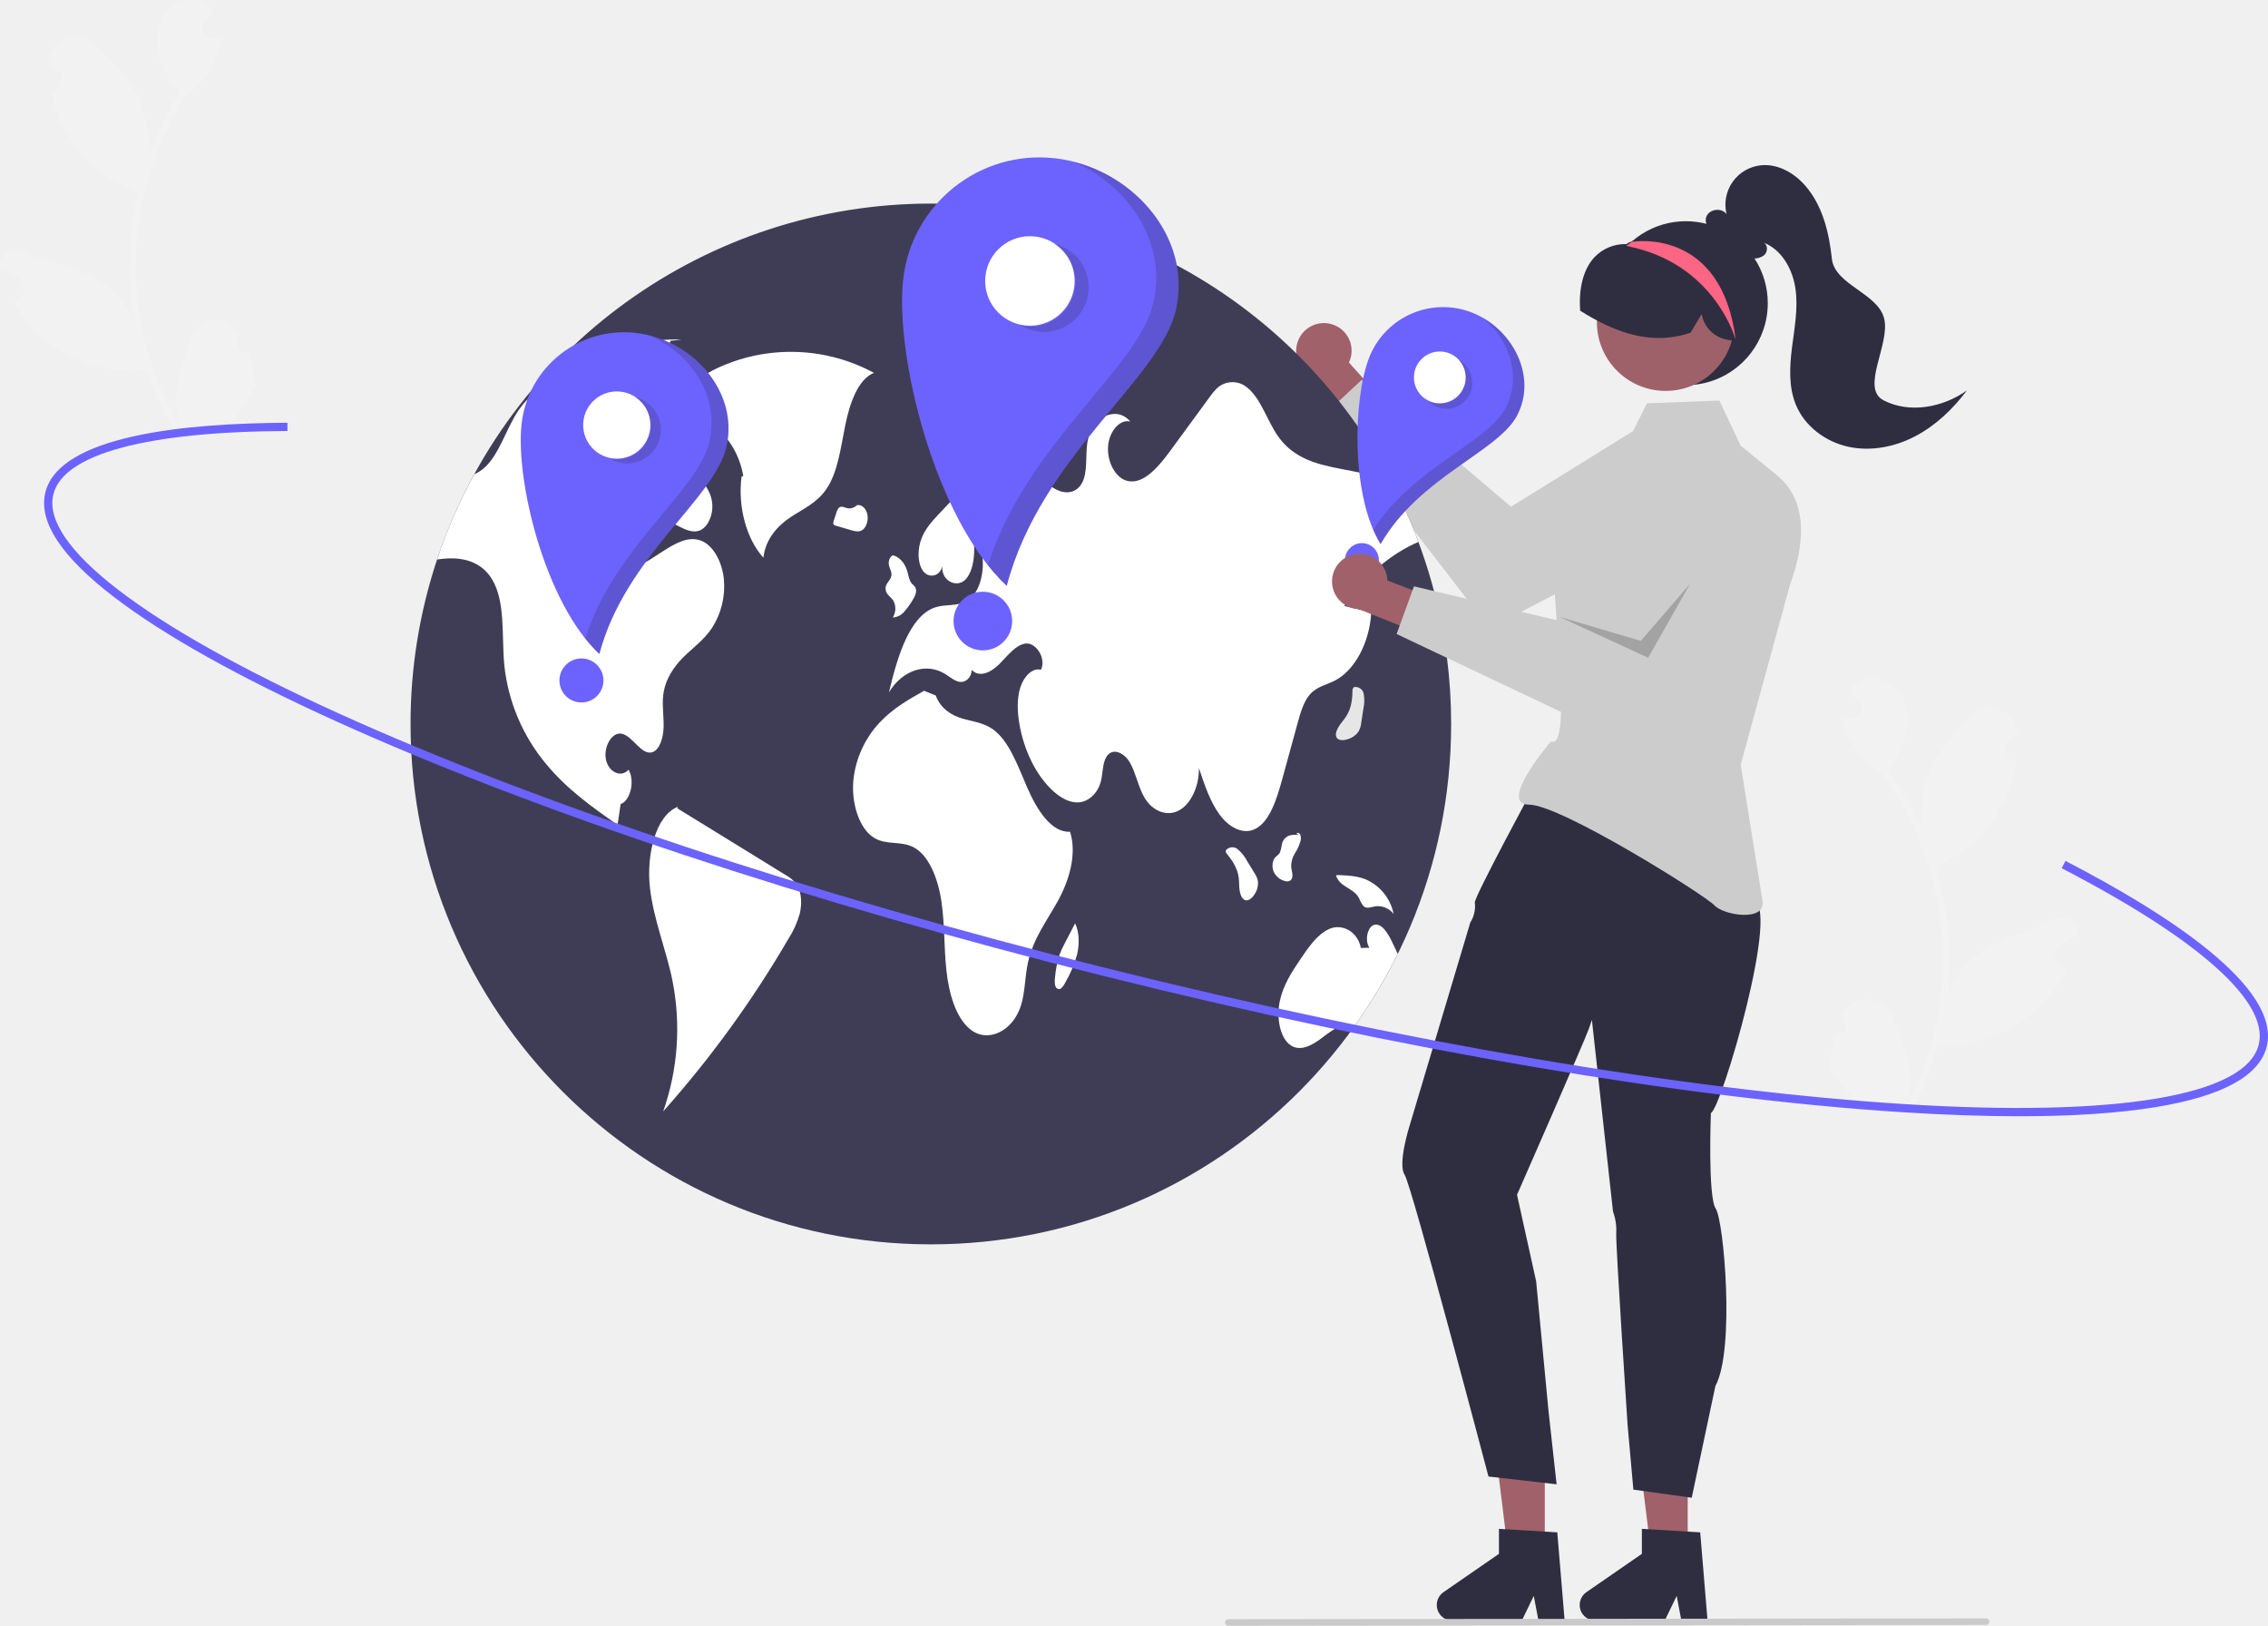
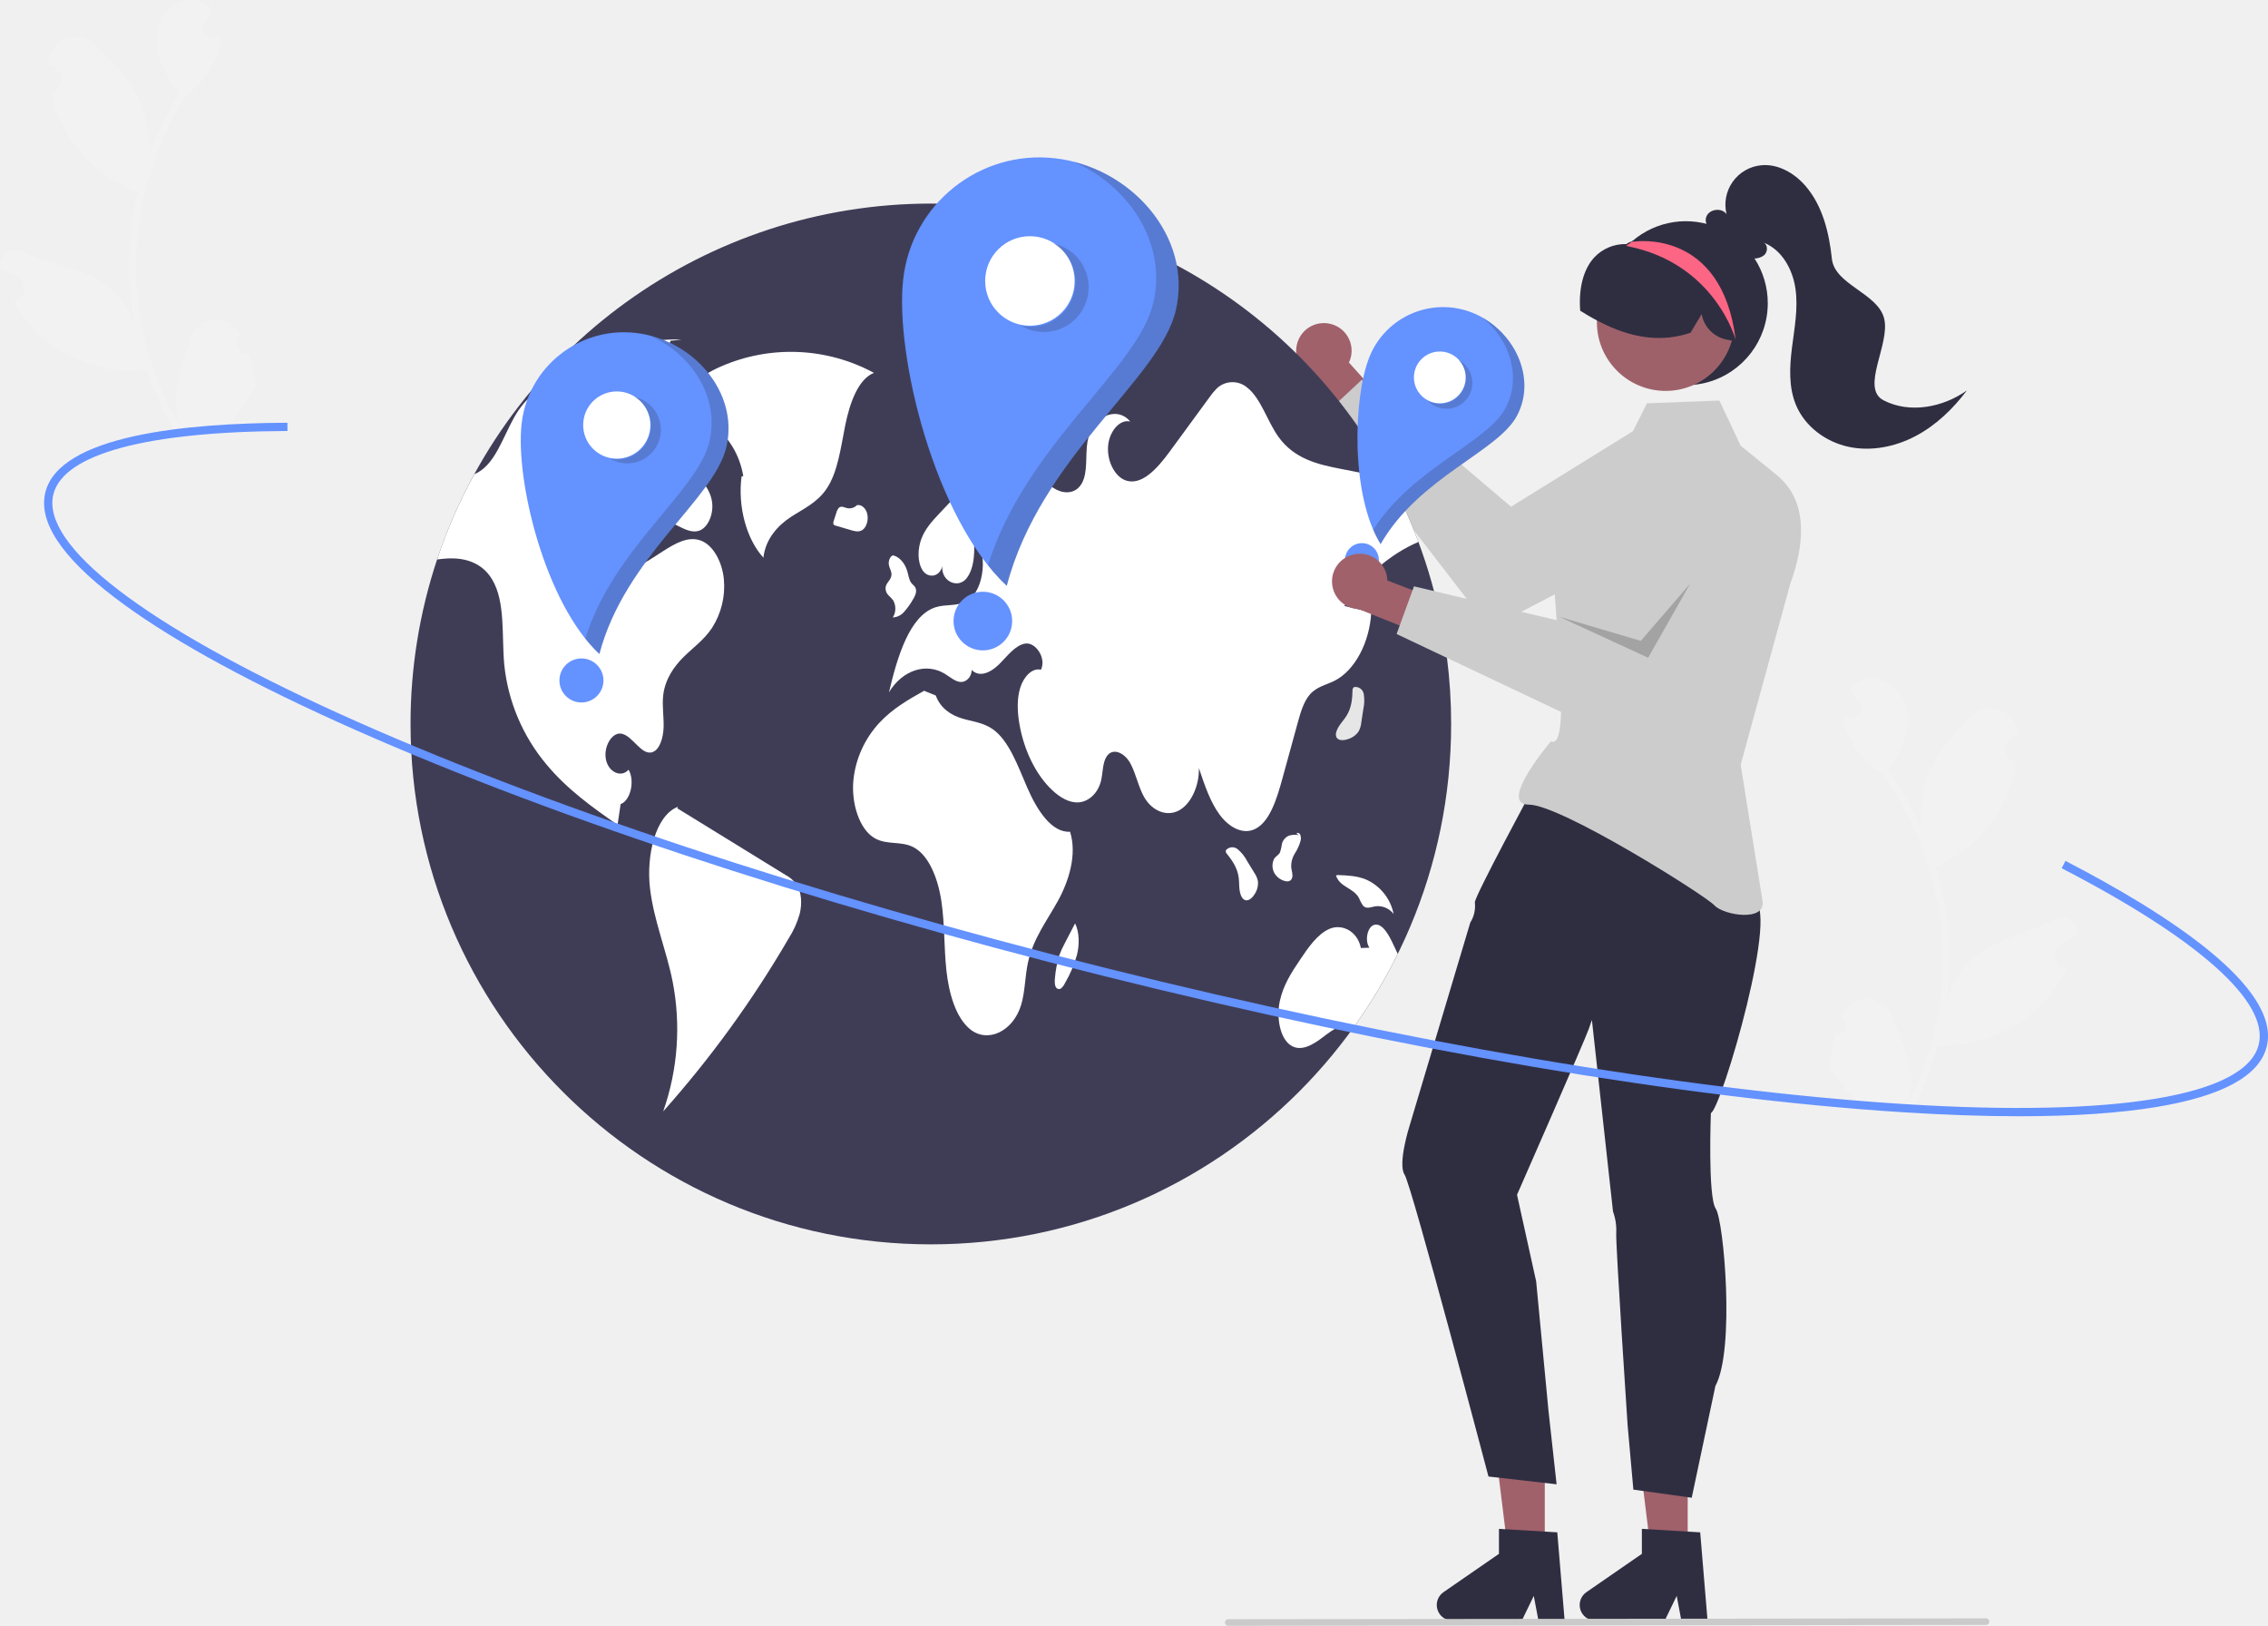
<svg xmlns="http://www.w3.org/2000/svg" data-name="Layer 1" width="825.202" height="591.419" viewBox="0 0 825.202 591.419">
  <path d="M855.224,530.608a3.613,3.613,0,0,0,2.907-6.134c-.074-.366-.127-.629-.202-.995q.054-.116.109-.231a9.703,9.703,0,0,1,17.876.899c2.596,7.179,5.991,14.407,6.561,21.897a28.705,28.705,0,0,1-.962,9.838,115.086,115.086,0,0,0,12.68-47.26,111.081,111.081,0,0,0-.112-12.411q-.335-5.081-1.115-10.11a116.419,116.419,0,0,0-20.767-50.362,30.983,30.983,0,0,1-12.25-13.954,23.634,23.634,0,0,1-1.847-6.551c.623.111,1.257.192,1.882.263.195.019.4.039.594.059l.073.007a3.58,3.58,0,0,0,3.208-5.689q-.383-.518-.766-1.036c-.387-.533-.785-1.056-1.172-1.588a1.784,1.784,0,0,1-.126-.16c-.445-.608-.891-1.205-1.336-1.812a10.352,10.352,0,0,1,3.543-3.119c4.865-2.553,11.309-.328,14.53,4.115,3.232,4.443,3.599,10.483,2.158,15.78a41.485,41.485,0,0,1-6.327,12.512c.242.341.494.672.735,1.012a117.172,117.172,0,0,1,11.316,19.923,48.709,48.709,0,0,1,3.957-22.465c3.093-6.578,8.567-11.985,13.427-17.57,5.837-6.708,16.999-3.142,17.56,5.732q.008.129.016.258-1.049.529-2.059,1.131a4.901,4.901,0,0,0,1.559,9.001l.099.02a48.767,48.767,0,0,1-1.623,7.224,50.21,50.21,0,0,1-26.436,30.272c-.41.187-.81.374-1.22.551a119.597,119.597,0,0,1,5.022,30.563,113.435,113.435,0,0,1-.934,18.292l.041-.214a29.974,29.974,0,0,1,11.026-16.813c8.167-6.095,19.39-7.957,28.118-12.756a5.625,5.625,0,0,1,8.352,5.867q-.022.113-.045.225a32.924,32.924,0,0,0-3.771,1.605q-1.049.529-2.059,1.131a4.901,4.901,0,0,0,1.559,9.001l.099.02c.071.014.133.027.204.04a48.808,48.808,0,0,1-9.622,13.625,50.254,50.254,0,0,1-37.15,14.279l-.01-0a119.562,119.562,0,0,1-9.113,23.048l-28.661-1.334c-.088-.323-.165-.656-.243-.979a32.599,32.599,0,0,0,7.953-.103c-2.005-2.708-4.009-5.437-6.014-8.145a1.781,1.781,0,0,1-.126-.16c-1.016-1.386-2.044-2.761-3.06-4.147l-.001-.002a47.75,47.75,0,0,1,1.963-12.086Z" transform="translate(-187.3989 -154.2905)" fill="#f2f2f2" />
  <path d="M277.743,282.773a3.613,3.613,0,0,1-3.28-5.943c.051-.37.088-.635.14-1.005q-.061-.112-.123-.224a9.703,9.703,0,0,0-17.786,2.002c-2.148,7.326-5.089,14.75-5.196,22.26a28.705,28.705,0,0,0,1.568,9.76A115.086,115.086,0,0,1,237.489,263.235a111.08,111.08,0,0,1-.655-12.394q.02-5.092.488-10.16a116.419,116.419,0,0,1,17.616-51.549,30.983,30.983,0,0,0,11.364-14.684,23.634,23.634,0,0,0,1.438-6.653c-.615.15-1.243.27-1.862.378-.193.031-.397.064-.59.095l-.073.011a3.58,3.58,0,0,1-3.554-5.48q.35-.541.7-1.082c.353-.556.718-1.102,1.071-1.658a1.783,1.783,0,0,0,.116-.168c.407-.634.815-1.258,1.222-1.891a10.352,10.352,0,0,0-3.728-2.894c-5.013-2.248-11.307.371-14.248,5.005-2.951,4.635-2.944,10.685-1.179,15.883a41.485,41.485,0,0,0,7.088,12.097c-.22.355-.451.701-.671,1.056a117.172,117.172,0,0,0-10.063,20.584,48.709,48.709,0,0,0-5.337-22.177c-3.493-6.374-9.291-11.432-14.486-16.706-6.24-6.335-17.161-2.086-17.172,6.806q-0.0.129 0.0.258,1.08.463,2.125,1.002a4.901,4.901,0,0,1-1,9.08l-.098.026a48.767,48.767,0,0,0,2.066,7.109,50.21,50.21,0,0,0,28.256,28.581c.421.161.832.323,1.252.474a119.597,119.597,0,0,0-3.124,30.814,113.433,113.433,0,0,0,2.062,18.199l-.054-.211a29.974,29.974,0,0,0-12.044-16.1c-8.528-5.579-19.845-6.744-28.852-10.995a5.625,5.625,0,0,0-7.973,6.372q.029.111.059.222a32.924,32.924,0,0,1,3.863,1.369q1.08.464,2.125,1.002a4.901,4.901,0,0,1-1,9.081l-.098.026c-.07.018-.131.035-.201.053a48.808,48.808,0,0,0,10.445,13.005,50.254,50.254,0,0,0,37.961,11.957l.01-.001a119.563,119.563,0,0,0,10.52,22.441l28.523-3.102c.068-.328.124-.665.182-.992a32.599,32.599,0,0,1-7.944.388c1.834-2.827,3.665-5.674,5.499-8.501a1.779,1.779,0,0,0,.116-.168c.929-1.446,1.869-2.882,2.798-4.328l0-.002a47.75,47.75,0,0,0-2.706-11.941Z" transform="translate(-187.3989 -154.2905)" fill="#f2f2f2" />
  <path d="M671.818,272.202a10.016,10.016,0,0,1,6.383,13.969l15.306,17.017-8.073,11.824L664.157,290.677a10.07,10.07,0,0,1,7.661-18.475Z" transform="translate(-187.3989 -154.2905)" fill="#a0616a" />
  <path d="M815.114,313.989l0,0a20.026,20.026,0,0,0-27.608-6.542l-50.339,31.177-54.301-46.158L669.356,305.045l59.987,77.83,77.965-40.644C805.489,343.179,817.313,317.567,815.114,313.989Z" transform="translate(-187.3989 -154.2905)" fill="#ccc" />
  <path d="M715.391,417.655a189.27,189.27,0,0,1-189.308,189.308c-104.551,0-189.308-84.757-189.308-189.308a189.245,189.245,0,0,1,9.655-59.842A189.506,189.506,0,0,1,526.083,228.347,189.245,189.245,0,0,1,693.021,328.333a186.774,186.774,0,0,1,10.464,23.106c.41,1.104.81,2.208,1.199,3.323v.011q2.603,7.351,4.586,14.976A189.32,189.32,0,0,1,715.391,417.655Z" transform="translate(-187.3989 -154.2905)" fill="#3f3d56" />
  <path d="M505.371,289.931a63.517,63.517,0,0,0-55.761-2.281c-7.796,3.393-16.006,9.48-18.607,20.471,10.519-6.208,24.136,3.601,26.843,19.336l-.632.174c-1.43,10.899,1.762,22.764,7.941,29.522.811-7.02,5.427-11.797,9.967-14.781,4.54-2.984,9.562-5.152,13.027-10.282,4.108-6.081,5.151-14.969,6.783-23.077C496.563,300.905,499.659,292.19,505.371,289.931Z" transform="translate(-187.3989 -154.2905)" fill="#fff" />
  <path d="M446.489,382.675c-2.913,4.375-6.805,7.12-10.296,10.538-3.481,3.429-6.794,8.056-7.488,13.998-.442,3.807.242,7.677.147,11.527-.094,3.849-1.378,8.182-3.996,9.139-4.133,1.493-7.288-6.184-11.537-6.72-3.376-.421-6.415,4.89-5.437,9.497.978,4.606,5.574,6.647,8.214,3.639,2.387,4.007.705,11.274-2.882,12.505-.379,2.524-.757,5.038-1.125,7.562-9.066-6.342-18.226-12.789-25.935-22.075a67.007,67.007,0,0,1-15.271-36.095c-.999-10.675.484-22.885-4.417-31.099-3.923-6.573-10.654-8.025-16.712-7.614-1.104.074-2.219.2-3.323.336a187.235,187.235,0,0,1,13.556-31.025,13.282,13.282,0,0,0,3.397-2.114c5.637-4.785,8.14-14.472,12.715-21.171q.442-.647.915-1.262c4.68-6.111,10.948-9.255,17.006-12.179,13.409-6.51,27.208-13.104,41.364-12.2l-4.028.389q-7.052,19.751-14.114,39.502-1.073,3.029-2.166,6.068c-2.671,7.488-5.427,15.46-5.017,23.842.242,4.964,1.967,10.265,5.248,11.968,3.06,1.578,6.405-.358,9.36-2.272,1.252-.799,2.493-1.599,3.744-2.408,4.491-2.892,9.465-5.858,14.209-3.923,4.344,1.767,7.551,7.667,8.161,14.03A28.049,28.049,0,0,1,446.489,382.675Z" transform="translate(-187.3989 -154.2905)" fill="#fff" />
  <path d="M473.198,472.572q-19.674-12.113-39.348-24.227l.223-.573c-8.155,3.106-11.54,17.602-10.193,29.456,1.348,11.854,5.917,22.451,8.226,34.002a90.252,90.252,0,0,1-3.403,47.358,387.843,387.843,0,0,0,45.56-62.781,33.588,33.588,0,0,0,4.121-9.138c.833-3.442.705-7.58-.964-10.34A11.511,11.511,0,0,0,473.198,472.572Z" transform="translate(-187.3989 -154.2905)" fill="#fff" />
  <path d="M421.435,325.653c-1.393,3.131-1.929,7.307-.665,10.547,1.291,3.309,4.019,4.804,6.532,6.05l7.247,3.592c2.411,1.195,5.01,2.402,7.468,1.419,2.964-1.186,5.02-5.833,4.488-10.148-.566-4.591-3.46-7.749-6.136-10.439q-5.618-5.645-11.237-11.291l-2.111,2.585A28.192,28.192,0,0,0,421.435,325.653Z" transform="translate(-187.3989 -154.2905)" fill="#fff" />
  <path d="M676.541,374.735q4.891,1.152,9.781,2.303c-.568,11.012-6.026,21.203-13.346,24.894-3.05,1.536-6.447,2.103-8.971,4.975-2.282,2.608-3.439,6.668-4.501,10.549q-2.792,10.16-5.585,20.319c-1.998,7.299-4.564,15.408-9.76,18.037-4.459,2.261-9.56-.505-12.989-5.143-3.429-4.638-5.521-10.875-7.551-16.953.126,6.626-2.955,13.125-7.32,15.429-4.375,2.303-9.697.221-12.621-4.922-2.103-3.692-2.976-8.561-5.038-12.305-2.061-3.744-6.384-5.89-8.635-2.377-1.483,2.335-1.294,5.911-2.03,8.877-1.146,4.606-4.617,7.499-8.056,7.751-3.429.252-6.773-1.725-9.644-4.407-5.921-5.553-10.286-14.366-11.979-24.158-.747-4.365-.957-9.118.337-13.21,1.294-4.091,4.417-7.246,7.52-6.468,2.04-4.312-1.988-10.033-5.616-9.529-3.639.505-6.489,4.407-9.476,7.404-2.976,2.997-7.141,5.174-10.139,2.198.021,2.766-2.23,4.596-4.175,4.365-1.935-.221-3.66-1.777-5.437-2.882-6.868-4.281-15.586-1.441-20.466,6.657,3.05-12.978,7.52-27.87,16.89-30.92,3.828-1.251,8.004-.221,11.621-2.387,6.405-3.839,7.699-18.342,2.167-24.326.705,5.658.568,12.263-2.419,16.133-2.987,3.87-9.255,1.346-8.876-4.375-.862,3.944-5.153,4.543-7.131,1.514-1.988-3.029-1.819-7.982-.41-11.6s3.807-6.216,6.131-8.708c4.996-5.353,10.065-10.77,15.849-14.135,5.795-3.365,12.484-4.501,18.289-1.157,3.061,1.767,5.753,4.712,8.877,6.268,3.124,1.567,7.089,1.367,9.16-2.293,2.324-4.081,1.23-10.139,2.093-15.239,1.546-9.013,10.559-13.23,15.555-7.278-3.733-.957-7.593,3.46-8.056,8.813-.473,5.353,2.23,10.759,5.848,12.379,6.079,2.692,12.032-4.081,16.628-10.349q7.194-9.844,14.408-19.677a23.782,23.782,0,0,1,2.577-3.134,8.291,8.291,0,0,1,11.327-.231c4.859,3.965,7.141,12.095,11.127,17.69,5.784,8.13,14.44,10.107,22.496,11.684q9.008,1.751,18.026,3.523a186.774,186.774,0,0,1,10.464,23.106C693.305,355.762,683.913,363.849,676.541,374.735Z" transform="translate(-187.3989 -154.2905)" fill="#fff" />
  <path d="M695.955,501.276a188.546,188.546,0,0,1-15.671,26.219c-3.786-1.62-7.856,1.273-11.401,3.986-3.702,2.84-8.151,5.606-11.947,3.018-3.881-2.65-5.132-10.065-3.902-15.944,1.23-5.869,4.301-10.538,7.278-14.976,3.155-4.712,6.531-9.602,10.917-11.432,4.396-1.83,10.044.757,11.327,7.004l3.113-.105c-1.746-2.398-.831-7.362,1.515-8.235,2.703-1.02,5.048,2.692,6.647,5.974C694.546,498.268,695.272,499.762,695.955,501.276Z" transform="translate(-187.3989 -154.2905)" fill="#fff" />
  <path d="M576.727,456.853c-6.691.421-11.992-7.817-15.514-15.92-3.522-8.104-6.736-17.371-12.773-21.496-3.45-2.357-7.383-2.68-11.125-3.822-3.742-1.142-7.659-3.505-9.447-8.318l-4.245-1.715c-5.606,3.152-11.285,6.362-16.116,11.491a36.018,36.018,0,0,0-9.603,20.993c-.811,8.496,2.183,17.97,7.778,21.161,4.421,2.522,9.567.932,14.045,3.241,5.595,2.884,8.916,11.264,10.173,19.537s.939,16.871,1.838,25.238,3.379,17.073,8.509,21.361c6.42,5.366,15.841.907,18.722-8.86,1.413-4.791,1.364-10.197,2.421-15.171,1.861-8.758,6.883-15.256,10.866-22.441C576.241,474.949,579.376,465.191,576.727,456.853Z" transform="translate(-187.3989 -154.2905)" fill="#fff" />
  <path d="M510.607,370.79a17.86,17.86,0,0,1,1.742,1.85,6.077,6.077,0,0,1-.107,6.276,5.839,5.839,0,0,0,4.181-2.125,26.879,26.879,0,0,0,3.206-4.516c.683-1.113,1.408-2.618.945-3.939-.316-.902-1.064-1.287-1.588-1.965-.831-1.075-1.036-2.783-1.466-4.259-.928-3.188-3.153-5.532-5.567-5.867l.335.064c-1.009.345-1.713,1.947-1.49,3.388.203,1.312,1.046,2.402.963,3.741-.121,1.925-2.044,2.828-2.163,4.753A3.674,3.674,0,0,0,510.607,370.79Z" transform="translate(-187.3989 -154.2905)" fill="#fff" />
  <path d="M499.142,338.082c.01-.003.02-.003.03-.006a5.357,5.357,0,0,0,.571-.608Z" transform="translate(-187.3989 -154.2905)" fill="#e6e6e6" />
  <path d="M501.149,347.116c1.479-.951,2.306-3.582,1.817-5.785-.486-2.189-2.206-3.66-3.793-3.256a3.866,3.866,0,0,1-3.595,1.058c-.981-.253-2.058-.903-2.909-.164a4.404,4.404,0,0,0-.991,1.935q-.472,1.45-.945,2.9a1.83,1.83,0,0,0-.112,1.099.931.931,0,0,0,.714.568q2.835.836,5.669,1.671C498.381,347.549,499.868,347.94,501.149,347.116Z" transform="translate(-187.3989 -154.2905)" fill="#fff" />
  <path d="M643.805,471.848q-1.31-2.145-2.62-4.29a14.334,14.334,0,0,0-3.453-4.336,3.06,3.06,0,0,0-4.356.436l.106.817c1.991,2.498,4.098,5.273,4.603,8.98.199,1.462.13,2.974.304,4.442s.671,2.99,1.618,3.623c1.375.919,2.99-.436,3.969-2.089a7.193,7.193,0,0,0,1.115-4.579A8.03,8.03,0,0,0,643.805,471.848Z" transform="translate(-187.3989 -154.2905)" fill="#fff" />
  <path d="M682.68,417.231q.379-2.485.758-4.97a14.334,14.334,0,0,0,.15-5.541,3.06,3.06,0,0,0-3.614-2.471l-.445.693c-.085,3.193-.261,6.673-2.262,9.834-.789,1.246-1.816,2.359-2.628,3.594s-1.412,2.72-1.095,3.814c.461,1.589,2.569,1.592,4.382.958a7.193,7.193,0,0,0,3.801-2.785A8.03,8.03,0,0,0,682.68,417.231Z" transform="translate(-187.3989 -154.2905)" fill="#e6e6e6" />
  <path d="M657.508,473.709c.427-1.228-.189-2.636-.32-3.993a8.765,8.765,0,0,1,1.334-4.969,16.154,16.154,0,0,0,2.078-4.556,3.812,3.812,0,0,0-.1-2.231c-.289-.65-.99-.946-1.391-.431l.86.554a7.829,7.829,0,0,0-3.489.169,4.318,4.318,0,0,0-2.644,2.981,18.441,18.441,0,0,1-.693,3.092c-.513,1.054-1.505,1.405-2.129,2.33a5.57,5.57,0,0,0,.088,5.292,6.177,6.177,0,0,0,3.494,2.748C655.645,475.069,657.028,475.089,657.508,473.709Z" transform="translate(-187.3989 -154.2905)" fill="#fff" />
  <path d="M681.91,481.072a12.005,12.005,0,0,0,1.512,2.775c1.168,1.177,2.756.454,4.173.168a7.215,7.215,0,0,1,6.864,2.753A17.471,17.471,0,0,0,684.411,474.231c-3.341-1.362-6.86-1.494-10.334-1.616l-.6.154C675.006,477.22,679.808,477.121,681.91,481.072Z" transform="translate(-187.3989 -154.2905)" fill="#fff" />
  <path d="M578.558,490.177l.009.019q.087-.168.175-.336Z" transform="translate(-187.3989 -154.2905)" fill="#e6e6e6" />
  <path d="M574.856,497.342a32.889,32.889,0,0,0-2.077,4.562,39.711,39.711,0,0,0-1.505,7.806c-.188,1.504-.246,3.426.697,4.159a1.337,1.337,0,0,0,1.749-.238,6.918,6.918,0,0,0,1.268-1.885,43.417,43.417,0,0,0,4.28-10.159c.902-3.744.894-8.151-.701-11.393Q576.711,493.769,574.856,497.342Z" transform="translate(-187.3989 -154.2905)" fill="#fff" />
  <path d="M539.143,306.44a4.215,4.215,0,0,0,4.542.886,14.999,14.999,0,0,0,4.274-2.823,10.055,10.055,0,0,0,2.591-2.826,5.732,5.732,0,0,0,.53-4.366c-.585-1.712-2.07-2.286-3.38-2.674q-3.146-.933-6.292-1.866l1.517-1.368c-1.561-.838-3.288.717-4.264,2.642a14.224,14.224,0,0,0-1.294,3.984C536.844,301.051,537.355,304.649,539.143,306.44Z" transform="translate(-187.3989 -154.2905)" fill="#e6e6e6" />
  <path d="M576.174,294.008a3.465,3.465,0,0,0,4.722.384,5.279,5.279,0,0,0,2.089-3.762c.148-1.65-.667-3.484-1.832-3.626l.267-1.545c-2.244-.405-5.006-.487-6.209,2.239A6.399,6.399,0,0,0,576.174,294.008Z" transform="translate(-187.3989 -154.2905)" fill="#e6e6e6" />
-   <path d="M571.227,211.865a49.926,49.926,0,0,0-55.207,44.015c-3.091,27.399,11.344,86.898,37.662,111.528,12.392-47.189,55.815-75.179,61.56-100.336C621.381,240.191,598.627,214.955,571.227,211.865Z" transform="translate(-187.3989 -154.2905)" fill="#6c63ff" />
+   <path d="M571.227,211.865a49.926,49.926,0,0,0-55.207,44.015c-3.091,27.399,11.344,86.898,37.662,111.528,12.392-47.189,55.815-75.179,61.56-100.336C621.381,240.191,598.627,214.955,571.227,211.865Z" transform="translate(-187.3989 -154.2905)" fill="#6492ff" />
  <circle id="a2705e7e-530b-43fb-b0c6-4087ca2c8018" data-name="b262ea8c-1946-46c9-a449-3a1996c39394" cx="374.728" cy="102.203" r="16.282" fill="#fff" />
-   <circle id="bb575e01-1284-49d3-8651-037e5b7ffa75" data-name="bcc29a3a-8123-4529-80aa-6f70df2823cf" cx="357.608" cy="225.929" r="10.665" fill="#6c63ff" />
+   <circle id="bb575e01-1284-49d3-8651-037e5b7ffa75" data-name="bcc29a3a-8123-4529-80aa-6f70df2823cf" cx="357.608" cy="225.929" r="10.665" fill="#6492ff" />
  <path d="M575.599,244.828A16.282,16.282,0,0,1,558.827,272.741a16.28,16.28,0,0,0,11.909-29.853A16.282,16.282,0,0,1,575.599,244.828Z" transform="translate(-187.3989 -154.2905)" fill="#231f20" opacity="0.2" style="isolation:isolate" />
  <path d="M615.306,267.124c-5.746,25.157-49.169,53.147-61.56,100.336a69.061,69.061,0,0,1-6.877-7.535c13.925-44.356,54.645-71.309,60.196-95.615,4.968-21.754-8.988-42.429-29.015-51.163C602.292,219.242,620.932,242.491,615.306,267.124Z" transform="translate(-187.3989 -154.2905)" fill="#231f20" opacity="0.2" style="isolation:isolate" />
-   <path d="M418.644,275.396a37.492,37.492,0,0,0-41.459,33.054c-2.321,20.576,8.519,65.257,28.283,83.754,9.306-35.437,41.915-56.457,46.23-75.349C456.308,296.668,439.22,277.717,418.644,275.396Z" transform="translate(-187.3989 -154.2905)" fill="#6c63ff" />
+   <path d="M418.644,275.396a37.492,37.492,0,0,0-41.459,33.054c-2.321,20.576,8.519,65.257,28.283,83.754,9.306-35.437,41.915-56.457,46.23-75.349C456.308,296.668,439.22,277.717,418.644,275.396Z" transform="translate(-187.3989 -154.2905)" fill="#6492ff" />
  <circle id="b2d5ab8a-e71c-4a1a-aadf-98f8ab95825b" data-name="b262ea8c-1946-46c9-a449-3a1996c39394" cx="224.412" cy="154.621" r="12.228" fill="#fff" />
-   <circle id="bac33ac8-32b5-423c-9bc5-6c03ceb8d8dc" data-name="bcc29a3a-8123-4529-80aa-6f70df2823cf" cx="211.555" cy="247.535" r="8.009" fill="#6c63ff" />
+   <circle id="bac33ac8-32b5-423c-9bc5-6c03ceb8d8dc" data-name="bcc29a3a-8123-4529-80aa-6f70df2823cf" cx="211.555" cy="247.535" r="8.009" fill="#6492ff" />
  <path d="M421.928,300.151A12.227,12.227,0,1,1,409.332,321.112a12.226,12.226,0,0,0,8.943-22.418A12.227,12.227,0,0,1,421.928,300.151Z" transform="translate(-187.3989 -154.2905)" fill="#231f20" opacity="0.2" style="isolation:isolate" />
  <path d="M451.746,316.894c-4.315,18.892-36.924,39.911-46.23,75.349a51.862,51.862,0,0,1-5.165-5.658c10.457-33.31,41.036-53.55,45.205-71.803,3.731-16.337-6.75-31.863-21.789-38.421C441.973,280.936,455.971,298.395,451.746,316.894Z" transform="translate(-187.3989 -154.2905)" fill="#231f20" opacity="0.2" style="isolation:isolate" />
  <polygon points="614.063 564.054 600.638 564.054 594.251 512.27 614.066 512.271 614.063 564.054" fill="#a0616a" />
  <path d="M808.684,743.836H799.158l-1.7-8.994-4.355,8.994H767.836a5.68,5.68,0,0,1-3.227-10.353l20.177-13.935v-9.093l21.223,1.267Z" transform="translate(-187.3989 -154.2905)" fill="#2f2e41" />
  <polygon points="562.063 564.054 548.638 564.054 542.251 512.27 562.066 512.271 562.063 564.054" fill="#a0616a" />
  <path d="M756.684,743.836H747.158l-1.7-8.994-4.355,8.994H715.836a5.68,5.68,0,0,1-3.227-10.353l20.177-13.935v-9.093l21.223,1.267Z" transform="translate(-187.3989 -154.2905)" fill="#2f2e41" />
  <path d="M698.458,581.624C701.027,585.477,728.977,691.417,728.977,691.417l24.783,2.826-2.942-26.655-4.496-47.17-6.962-31.485s24.587-55.957,26.141-60.414l1.105-3.199L774.287,595.035a19.577,19.577,0,0,1,1.169,7.785c-.231,4.355,4.136,69.869,4.136,69.869l2.1,23.495,21.233,2.95L811.54,658.48c7.194-13.206,3.07-60.131.128-64.499s-1.773-34.787-1.773-34.787c3.756-1.322,26.157-77.706,14.953-77.255.719-4.072,1.285-7.708,1.285-7.708L806.684,458.547l-48.673-12.653-12.28-5.896s-21.932,40.554-21.713,42.571a11.214,11.214,0,0,1-1.657,7.309l-22.143,74.108S695.863,577.731,698.458,581.624Z" transform="translate(-187.3989 -154.2905)" fill="#2f2e41" />
  <path d="M820.74,316.438,812.997,299.998l-26.354,1.013-8.596,17.103s-24.567,29.343-25.362,38.884c-1,12,7.312,70.812-1,67,0,0-19.595,23-8,23s64.042,32.924,67.484,36.627,18.804,6.103,17.516-1.627-7.944-49.534-7.944-49.534l18.019-65.733c5.186-14.192,6.8-30.11-4.923-39.643Z" transform="translate(-187.3989 -154.2905)" fill="#ccc" />
-   <path d="M723.121,268.05A28.881,28.881,0,0,0,685.623,284.238c-5.885,14.825-6.86,50.228,4.091,67.972,14.081-24.459,42.568-33.491,49.595-46.661C746.817,291.476,737.946,273.935,723.121,268.05Z" transform="translate(-187.3989 -154.2905)" fill="#6c63ff" />
+   <path d="M723.121,268.05A28.881,28.881,0,0,0,685.623,284.238c-5.885,14.825-6.86,50.228,4.091,67.972,14.081-24.459,42.568-33.491,49.595-46.661C746.817,291.476,737.946,273.935,723.121,268.05Z" transform="translate(-187.3989 -154.2905)" fill="#6492ff" />
  <circle id="f50692ea-d13f-4759-b5e2-05248e17533e" data-name="b262ea8c-1946-46c9-a449-3a1996c39394" cx="523.867" cy="137.29" r="9.419" fill="#fff" />
-   <circle id="aec6a1c4-a00c-42b6-a49d-0158b63ca54a" data-name="bcc29a3a-8123-4529-80aa-6f70df2823cf" cx="495.528" cy="203.754" r="6.169" fill="#6c63ff" />
+   <circle id="aec6a1c4-a00c-42b6-a49d-0158b63ca54a" data-name="bcc29a3a-8123-4529-80aa-6f70df2823cf" cx="495.528" cy="203.754" r="6.169" fill="#6492ff" />
  <path d="M720.557,287.114a9.419,9.419,0,0,1-13.6,13.034A9.418,9.418,0,0,0,718.137,285.293,9.419,9.419,0,0,1,720.557,287.114Z" transform="translate(-187.3989 -154.2905)" fill="#231f20" opacity="0.2" style="isolation:isolate" />
  <path d="M739.336,305.588c-7.026,13.17-35.514,22.202-49.595,46.661a39.949,39.949,0,0,1-2.695-5.25c14.507-22.645,41.328-31.508,48.117-44.233,6.076-11.389,1.424-25.048-8.429-32.963C739.341,276.884,746.217,292.691,739.336,305.588Z" transform="translate(-187.3989 -154.2905)" fill="#231f20" opacity="0.2" style="isolation:isolate" />
  <path d="M680.146,355.92a10.016,10.016,0,0,1,12.035,9.542l21.368,8.202-1.817,14.201-30.013-12.007a10.07,10.07,0,0,1-1.572-19.938Z" transform="translate(-187.3989 -154.2905)" fill="#a0616a" />
  <path d="M829.452,326.656l0,0a20.026,20.026,0,0,0-27.565,6.719l-30.671,50.649L701.869,367.586l-6.318,17.345,88.805,42.066,44.977-71.637C836.068,345.896,839.365,332.708,829.452,326.656Z" transform="translate(-187.3989 -154.2905)" fill="#ccc" />
  <path d="M830.597,264.583a29.823,29.823,0,1,1-51.295-20.685l.143-.143c.239-.251.477-.501.728-.74a.012.012,0,0,0,.012-.012c.31-.286.62-.573.942-.847a29.815,29.815,0,0,1,49.47,22.427Z" transform="translate(-187.3989 -154.2905)" fill="#2f2e41" />
  <circle cx="606.028" cy="117.193" r="25.008" fill="#9e616a" />
  <path d="M819.983,278.615l-4.144-.732a11.554,11.554,0,0,1-9.305-9.317l-4.043,6.776-.177.059c-9.633,3.198-19.655,2.242-30.634-2.92a85.465,85.465,0,0,1-9.118-5.027l-.217-.135-.018-.254c-.56-8.135,1.266-14.932,5.142-19.137a15.417,15.417,0,0,1,11.634-4.85.957.957,0,0,0,.413-.228c.056-.041.111-.082.167-.12v-.042l.287-.135c.617-.29,1.246-.568,1.875-.822a28.199,28.199,0,0,1,29.448,5.708c7.703,7.354,11.236,19.695,8.792,30.711Z" transform="translate(-187.3989 -154.2905)" fill="#2f2e41" />
  <path d="M872.73,299.922c-8.51-4.392,2.435-20.334.236-29.655-2.199-9.321-18.037-12.319-19.046-21.842s-3.382-19.346-9.667-26.572c-4.016-4.618-9.933-8.027-16.025-7.448a14.409,14.409,0,0,0-12.628,17.792c-1.735-2.458-6.223-1.925-7.334.871-.988,2.485,1.194,5.496,3.763,5.716,3.36,4.15,7.209,8.554,12.473,9.391a5.681,5.681,0,0,0,4.841-1.117c1.239-1.189,1.335-3.567-.134-4.456,6.616,2.628,10.495,9.782,11.477,16.833.982,7.051-.377,14.185-1.271,21.248s-1.281,14.492,1.489,21.05c3.272,7.749,10.805,13.303,19.025,15.084s16.976.04,24.417-3.881c7.441-3.922,13.646-9.909,18.715-16.622C894.326,302.511,882.246,304.834,872.73,299.922Z" transform="translate(-187.3989 -154.2905)" fill="#2f2e41" />
  <path d="M818.919,277.92s-7.408-27.652-39.163-34.034c-.036-.012-.155-.06-.31-.131-.095-.06-.215-.119-.334-.179.358-.203.704-.382,1.062-.561a.012.012,0,0,0,.012-.012c.31-.286.62-.573.942-.847l.907.036S813.897,237.146,818.919,277.92Z" transform="translate(-187.3989 -154.2905)" fill="#fd6584" />
  <polygon points="614.934 212.357 596.999 233.136 567.364 224.385 599.671 239.273 614.934 212.357" opacity="0.2" />
  <path d="M909.985,745.402l-275.75.307a1.191,1.191,0,0,1,0-2.381l275.75-.307a1.191,1.191,0,1,1,0,2.381Z" transform="translate(-187.3989 -154.2905)" fill="#cacaca" />
-   <path d="M922.088,560.362q-19.368,0-42.457-1.464c-79.614-5.056-182.738-22.633-290.376-49.492C481.618,482.547,382.326,449.612,309.67,416.672c-35.393-16.047-62.556-31.236-80.735-45.147-19.247-14.727-27.666-27.564-25.024-38.153,5.148-20.629,50.731-25.142,88.064-25.295l.013,3c-51.268.21-81.514,8.387-85.166,23.022-4.652,18.64,33.287,47.741,104.087,79.841,72.496,32.868,171.605,65.739,279.073,92.557,107.467,26.816,210.401,44.363,289.84,49.408,77.579,4.928,124.743-2.938,129.395-21.578,3.862-15.477-21.598-38.275-71.689-64.198l1.379-2.664c36.397,18.836,78.646,45.852,73.222,67.589-2.643,10.589-16.105,17.965-40.015,21.923C958.483,559.232,941.743,560.362,922.088,560.362Z" transform="translate(-187.3989 -154.2905)" fill="#6c63ff" />
+   <path d="M922.088,560.362q-19.368,0-42.457-1.464c-79.614-5.056-182.738-22.633-290.376-49.492C481.618,482.547,382.326,449.612,309.67,416.672c-35.393-16.047-62.556-31.236-80.735-45.147-19.247-14.727-27.666-27.564-25.024-38.153,5.148-20.629,50.731-25.142,88.064-25.295l.013,3c-51.268.21-81.514,8.387-85.166,23.022-4.652,18.64,33.287,47.741,104.087,79.841,72.496,32.868,171.605,65.739,279.073,92.557,107.467,26.816,210.401,44.363,289.84,49.408,77.579,4.928,124.743-2.938,129.395-21.578,3.862-15.477-21.598-38.275-71.689-64.198l1.379-2.664c36.397,18.836,78.646,45.852,73.222,67.589-2.643,10.589-16.105,17.965-40.015,21.923C958.483,559.232,941.743,560.362,922.088,560.362Z" transform="translate(-187.3989 -154.2905)" fill="#6492ff" />
</svg>
